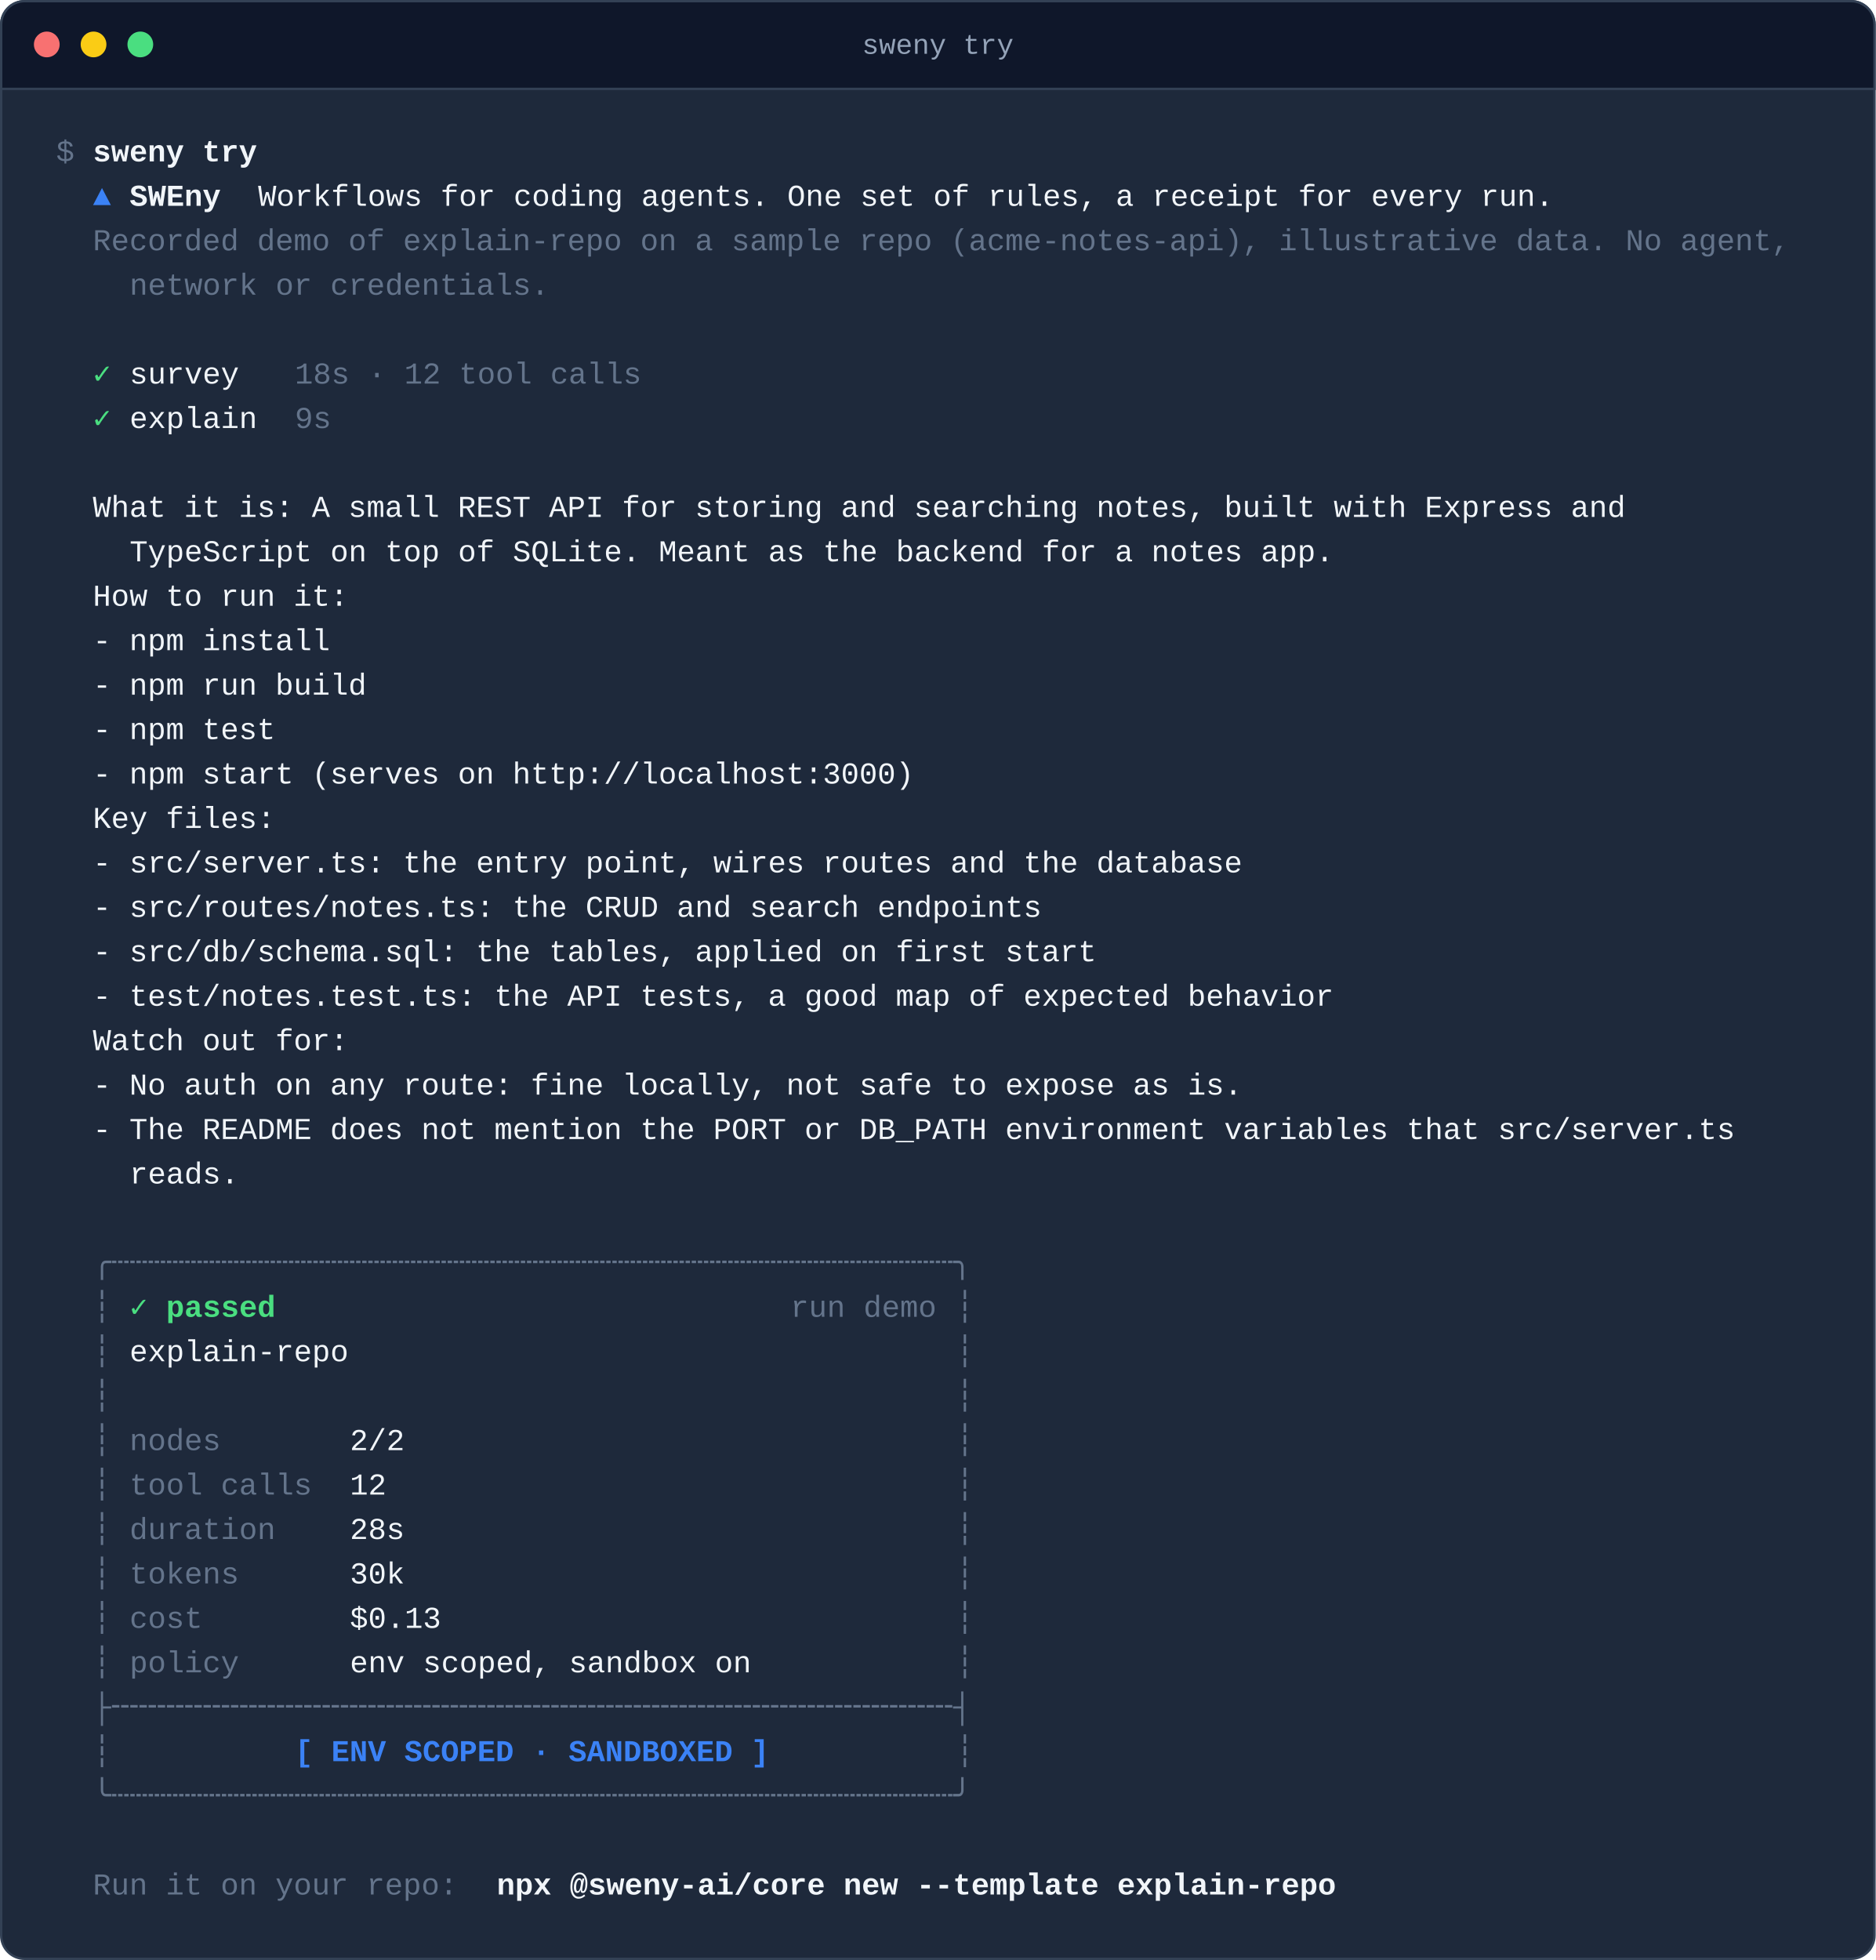
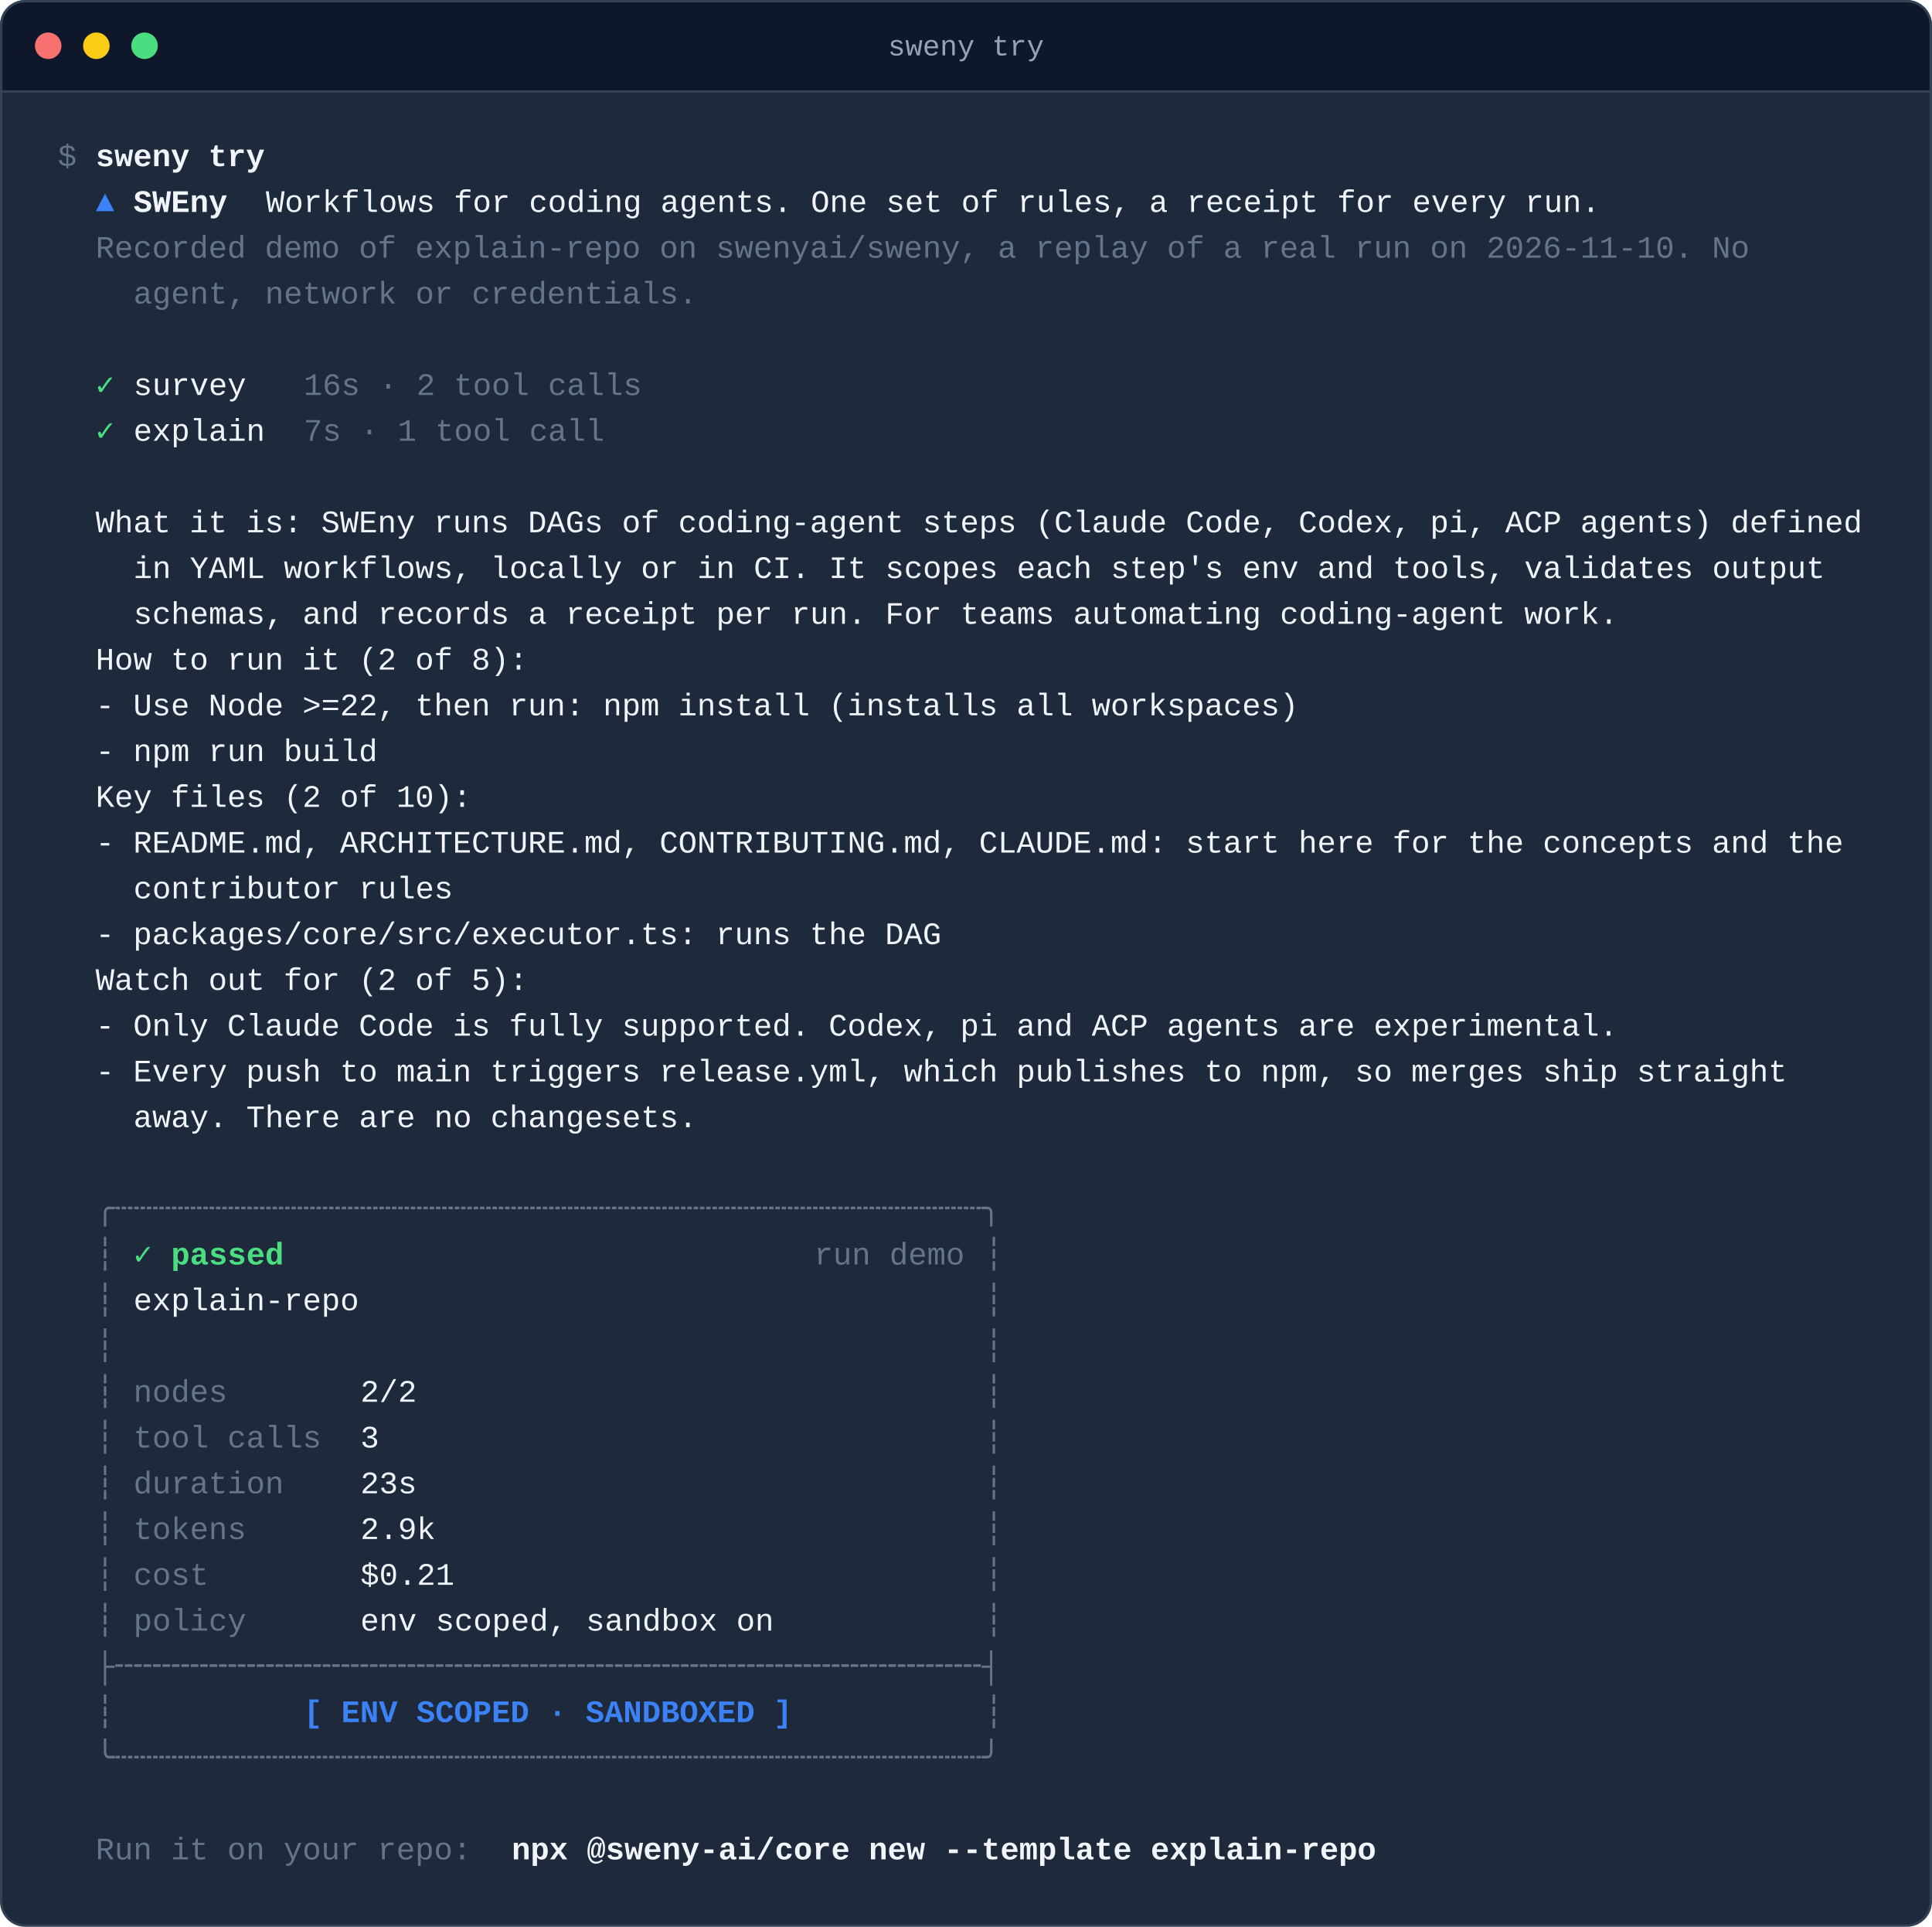
- <svg xmlns="http://www.w3.org/2000/svg" viewBox="0 0 802 838" width="802" height="838" xml:space="preserve" role="img" aria-label="Recorded demo of sweny try: two nodes run, then the answer and the receipt ticket.">
-   <style>text{font-family:ui-monospace, SFMono-Regular, 'SF Mono', Menlo, Consolas, 'Liberation Mono', monospace;font-size:13px;fill:#f1f5f9;white-space:pre}.r{opacity:1}.sp{opacity:0}.b{font-weight:700}.d{fill-opacity:.65}.u{text-decoration:underline}.t{fill:#94a3b8;font-size:12px}.c0{fill:#64748b}.c1{fill:#3b82f6}.c2{fill:#4ade80}@keyframes k0{0%,3.65%{opacity:0}3.66%,98%{opacity:1}100%{opacity:0}}.k0{animation:k0 13.71s linear infinite}@keyframes k1{0%,10.21%{opacity:0}10.22%,98%{opacity:1}100%{opacity:0}}.k1{animation:k1 13.71s linear infinite}@keyframes k2{0%,10.65%{opacity:0}10.66%,98%{opacity:1}100%{opacity:0}}.k2{animation:k2 13.71s linear infinite}@keyframes k3{0%,11.09%{opacity:0}11.10%,98%{opacity:1}100%{opacity:0}}.k3{animation:k3 13.71s linear infinite}@keyframes k4{0%,12.91%{opacity:0}12.92%,29.93%{opacity:1}29.94%,100%{opacity:0}}.k4{animation:k4 13.71s linear infinite}@keyframes k5{0%,29.93%{opacity:0}29.94%,98%{opacity:1}100%{opacity:0}}.k5{animation:k5 13.71s linear infinite}@keyframes k6{0%,30.36%{opacity:0}30.37%,41.73%{opacity:1}41.74%,100%{opacity:0}}.k6{animation:k6 13.71s linear infinite}@keyframes k7{0%,41.73%{opacity:0}41.74%,98%{opacity:1}100%{opacity:0}}.k7{animation:k7 13.71s linear infinite}@keyframes k8{0%,42.17%{opacity:0}42.18%,98%{opacity:1}100%{opacity:0}}.k8{animation:k8 13.71s linear infinite}@keyframes k9{0%,43.99%{opacity:0}44.00%,98%{opacity:1}100%{opacity:0}}.k9{animation:k9 13.71s linear infinite}@keyframes k10{0%,44.43%{opacity:0}44.44%,98%{opacity:1}100%{opacity:0}}.k10{animation:k10 13.71s linear infinite}@keyframes k11{0%,44.86%{opacity:0}44.87%,98%{opacity:1}100%{opacity:0}}.k11{animation:k11 13.71s linear infinite}@keyframes k12{0%,45.30%{opacity:0}45.31%,98%{opacity:1}100%{opacity:0}}.k12{animation:k12 13.71s linear infinite}@keyframes k13{0%,45.74%{opacity:0}45.75%,98%{opacity:1}100%{opacity:0}}.k13{animation:k13 13.71s linear infinite}@keyframes k14{0%,46.18%{opacity:0}46.19%,98%{opacity:1}100%{opacity:0}}.k14{animation:k14 13.71s linear infinite}@keyframes k15{0%,46.61%{opacity:0}46.62%,98%{opacity:1}100%{opacity:0}}.k15{animation:k15 13.71s linear infinite}@keyframes k16{0%,47.05%{opacity:0}47.06%,98%{opacity:1}100%{opacity:0}}.k16{animation:k16 13.71s linear infinite}@keyframes k17{0%,47.49%{opacity:0}47.50%,98%{opacity:1}100%{opacity:0}}.k17{animation:k17 13.71s linear infinite}@keyframes k18{0%,47.93%{opacity:0}47.94%,98%{opacity:1}100%{opacity:0}}.k18{animation:k18 13.71s linear infinite}@keyframes k19{0%,48.37%{opacity:0}48.38%,98%{opacity:1}100%{opacity:0}}.k19{animation:k19 13.71s linear infinite}@keyframes k20{0%,48.80%{opacity:0}48.81%,98%{opacity:1}100%{opacity:0}}.k20{animation:k20 13.71s linear infinite}@keyframes k21{0%,49.24%{opacity:0}49.25%,98%{opacity:1}100%{opacity:0}}.k21{animation:k21 13.71s linear infinite}@keyframes k22{0%,49.68%{opacity:0}49.69%,98%{opacity:1}100%{opacity:0}}.k22{animation:k22 13.71s linear infinite}@keyframes k23{0%,50.12%{opacity:0}50.13%,98%{opacity:1}100%{opacity:0}}.k23{animation:k23 13.71s linear infinite}@keyframes k24{0%,51.94%{opacity:0}51.95%,98%{opacity:1}100%{opacity:0}}.k24{animation:k24 13.71s linear infinite}@keyframes k25{0%,52.38%{opacity:0}52.39%,98%{opacity:1}100%{opacity:0}}.k25{animation:k25 13.71s linear infinite}@keyframes k26{0%,52.81%{opacity:0}52.82%,98%{opacity:1}100%{opacity:0}}.k26{animation:k26 13.71s linear infinite}@keyframes k27{0%,53.25%{opacity:0}53.26%,98%{opacity:1}100%{opacity:0}}.k27{animation:k27 13.71s linear infinite}@keyframes k28{0%,53.69%{opacity:0}53.70%,98%{opacity:1}100%{opacity:0}}.k28{animation:k28 13.71s linear infinite}@keyframes k29{0%,54.13%{opacity:0}54.14%,98%{opacity:1}100%{opacity:0}}.k29{animation:k29 13.71s linear infinite}@keyframes k30{0%,54.56%{opacity:0}54.57%,98%{opacity:1}100%{opacity:0}}.k30{animation:k30 13.71s linear infinite}@keyframes k31{0%,55.00%{opacity:0}55.01%,98%{opacity:1}100%{opacity:0}}.k31{animation:k31 13.71s linear infinite}@keyframes k32{0%,55.44%{opacity:0}55.45%,98%{opacity:1}100%{opacity:0}}.k32{animation:k32 13.71s linear infinite}@keyframes k33{0%,55.88%{opacity:0}55.89%,98%{opacity:1}100%{opacity:0}}.k33{animation:k33 13.71s linear infinite}@keyframes k34{0%,56.31%{opacity:0}56.32%,98%{opacity:1}100%{opacity:0}}.k34{animation:k34 13.71s linear infinite}@keyframes k35{0%,60.40%{opacity:0}60.41%,98%{opacity:1}100%{opacity:0}}.k35{animation:k35 13.71s linear infinite}@keyframes k36{0%,60.84%{opacity:0}60.85%,98%{opacity:1}100%{opacity:0}}.k36{animation:k36 13.71s linear infinite}@keyframes k37{0%,61.27%{opacity:0}61.28%,98%{opacity:1}100%{opacity:0}}.k37{animation:k37 13.71s linear infinite}@keyframes k38{0%,63.10%{opacity:0}63.11%,98%{opacity:1}100%{opacity:0}}.k38{animation:k38 13.71s linear infinite}@media (prefers-reduced-motion:reduce){.r{animation:none!important}.sp{display:none}}</style>
-   <rect x="0.5" y="0.5" width="801" height="837" rx="10" fill="#1e293b" stroke="#334155" />
+ <svg xmlns="http://www.w3.org/2000/svg" viewBox="0 0 802 800" width="802" height="800" xml:space="preserve" role="img" aria-label="Recorded demo of sweny try: two nodes run, then the answer and the receipt ticket.">
+   <style>text{font-family:ui-monospace, SFMono-Regular, 'SF Mono', Menlo, Consolas, 'Liberation Mono', monospace;font-size:13px;fill:#f1f5f9;white-space:pre}.r{opacity:1}.sp{opacity:0}.b{font-weight:700}.d{fill-opacity:.65}.u{text-decoration:underline}.t{fill:#94a3b8;font-size:12px}.c0{fill:#64748b}.c1{fill:#3b82f6}.c2{fill:#4ade80}@keyframes k0{0%,3.82%{opacity:0}3.83%,98%{opacity:1}100%{opacity:0}}.k0{animation:k0 13.09s linear infinite}@keyframes k1{0%,10.70%{opacity:0}10.71%,98%{opacity:1}100%{opacity:0}}.k1{animation:k1 13.09s linear infinite}@keyframes k2{0%,11.15%{opacity:0}11.16%,98%{opacity:1}100%{opacity:0}}.k2{animation:k2 13.09s linear infinite}@keyframes k3{0%,11.61%{opacity:0}11.62%,98%{opacity:1}100%{opacity:0}}.k3{animation:k3 13.09s linear infinite}@keyframes k4{0%,13.52%{opacity:0}13.53%,29.63%{opacity:1}29.64%,100%{opacity:0}}.k4{animation:k4 13.09s linear infinite}@keyframes k5{0%,29.63%{opacity:0}29.64%,98%{opacity:1}100%{opacity:0}}.k5{animation:k5 13.09s linear infinite}@keyframes k6{0%,30.09%{opacity:0}30.10%,40.80%{opacity:1}40.81%,100%{opacity:0}}.k6{animation:k6 13.09s linear infinite}@keyframes k7{0%,40.80%{opacity:0}40.81%,98%{opacity:1}100%{opacity:0}}.k7{animation:k7 13.09s linear infinite}@keyframes k8{0%,41.25%{opacity:0}41.26%,98%{opacity:1}100%{opacity:0}}.k8{animation:k8 13.09s linear infinite}@keyframes k9{0%,43.16%{opacity:0}43.17%,98%{opacity:1}100%{opacity:0}}.k9{animation:k9 13.09s linear infinite}@keyframes k10{0%,43.62%{opacity:0}43.63%,98%{opacity:1}100%{opacity:0}}.k10{animation:k10 13.09s linear infinite}@keyframes k11{0%,44.08%{opacity:0}44.09%,98%{opacity:1}100%{opacity:0}}.k11{animation:k11 13.09s linear infinite}@keyframes k12{0%,44.54%{opacity:0}44.55%,98%{opacity:1}100%{opacity:0}}.k12{animation:k12 13.09s linear infinite}@keyframes k13{0%,45.00%{opacity:0}45.01%,98%{opacity:1}100%{opacity:0}}.k13{animation:k13 13.09s linear infinite}@keyframes k14{0%,45.46%{opacity:0}45.47%,98%{opacity:1}100%{opacity:0}}.k14{animation:k14 13.09s linear infinite}@keyframes k15{0%,45.91%{opacity:0}45.92%,98%{opacity:1}100%{opacity:0}}.k15{animation:k15 13.09s linear infinite}@keyframes k16{0%,46.37%{opacity:0}46.38%,98%{opacity:1}100%{opacity:0}}.k16{animation:k16 13.09s linear infinite}@keyframes k17{0%,46.83%{opacity:0}46.84%,98%{opacity:1}100%{opacity:0}}.k17{animation:k17 13.09s linear infinite}@keyframes k18{0%,47.29%{opacity:0}47.30%,98%{opacity:1}100%{opacity:0}}.k18{animation:k18 13.09s linear infinite}@keyframes k19{0%,47.75%{opacity:0}47.76%,98%{opacity:1}100%{opacity:0}}.k19{animation:k19 13.09s linear infinite}@keyframes k20{0%,49.66%{opacity:0}49.67%,98%{opacity:1}100%{opacity:0}}.k20{animation:k20 13.09s linear infinite}@keyframes k21{0%,50.12%{opacity:0}50.13%,98%{opacity:1}100%{opacity:0}}.k21{animation:k21 13.09s linear infinite}@keyframes k22{0%,50.57%{opacity:0}50.58%,98%{opacity:1}100%{opacity:0}}.k22{animation:k22 13.09s linear infinite}@keyframes k23{0%,51.03%{opacity:0}51.04%,98%{opacity:1}100%{opacity:0}}.k23{animation:k23 13.09s linear infinite}@keyframes k24{0%,51.49%{opacity:0}51.50%,98%{opacity:1}100%{opacity:0}}.k24{animation:k24 13.09s linear infinite}@keyframes k25{0%,51.95%{opacity:0}51.96%,98%{opacity:1}100%{opacity:0}}.k25{animation:k25 13.09s linear infinite}@keyframes k26{0%,52.41%{opacity:0}52.42%,98%{opacity:1}100%{opacity:0}}.k26{animation:k26 13.09s linear infinite}@keyframes k27{0%,52.87%{opacity:0}52.88%,98%{opacity:1}100%{opacity:0}}.k27{animation:k27 13.09s linear infinite}@keyframes k28{0%,53.32%{opacity:0}53.33%,98%{opacity:1}100%{opacity:0}}.k28{animation:k28 13.09s linear infinite}@keyframes k29{0%,53.78%{opacity:0}53.79%,98%{opacity:1}100%{opacity:0}}.k29{animation:k29 13.09s linear infinite}@keyframes k30{0%,54.24%{opacity:0}54.25%,98%{opacity:1}100%{opacity:0}}.k30{animation:k30 13.09s linear infinite}@keyframes k31{0%,58.52%{opacity:0}58.53%,98%{opacity:1}100%{opacity:0}}.k31{animation:k31 13.09s linear infinite}@keyframes k32{0%,58.98%{opacity:0}58.99%,98%{opacity:1}100%{opacity:0}}.k32{animation:k32 13.09s linear infinite}@keyframes k33{0%,59.44%{opacity:0}59.45%,98%{opacity:1}100%{opacity:0}}.k33{animation:k33 13.09s linear infinite}@keyframes k34{0%,61.35%{opacity:0}61.36%,98%{opacity:1}100%{opacity:0}}.k34{animation:k34 13.09s linear infinite}@media (prefers-reduced-motion:reduce){.r{animation:none!important}.sp{display:none}}</style>
+   <rect x="0.5" y="0.5" width="801" height="799" rx="10" fill="#1e293b" stroke="#334155" />
  <path d="M0.5 38V10.5A10 10 0 0 1 10.5 0.5H791.5A10 10 0 0 1 801.5 10.5V38Z" fill="#0f172a" stroke="#334155" />
  <circle cx="20" cy="19" r="5.5" fill="#f87171" />
  <circle cx="40" cy="19" r="5.5" fill="#facc15" />
  <circle cx="60" cy="19" r="5.5" fill="#4ade80" />
  <text class="t" x="401" y="23" text-anchor="middle">sweny try</text>
  <text class="r k0" x="24" y="69" xml:space="preserve">
    <tspan x="24.00" class="c0">$</tspan>
    <tspan x="39.70" class="b">sweny try</tspan>
  </text>
  <text class="r k1" x="24" y="88" xml:space="preserve">
    <tspan x="39.70" class="c1">▲</tspan>
    <tspan x="55.40" class="b">SWEny</tspan>
    <tspan x="110.35">Workflows for coding agents. One set of rules, a receipt for every run.</tspan>
  </text>
  <text class="r k2" x="24" y="107" xml:space="preserve">
-     <tspan x="39.70" class="c0">Recorded demo of explain-repo on a sample repo (acme-notes-api), illustrative data. No agent,</tspan>
+     <tspan x="39.70" class="c0">Recorded demo of explain-repo on swenyai/sweny, a replay of a real run on 2026-11-10. No</tspan>
  </text>
  <text class="r k2" x="24" y="126" xml:space="preserve">
-     <tspan x="55.40" class="c0">network or credentials.</tspan>
+     <tspan x="55.40" class="c0">agent, network or credentials.</tspan>
  </text>
  <text class="r k3" x="24" y="145" xml:space="preserve" />
  <text class="r k4 sp" x="24" y="164" xml:space="preserve">
    <tspan x="39.70" class="c1">⠸</tspan>
    <tspan x="55.40">survey</tspan>
  </text>
  <text class="r k5" x="24" y="164" xml:space="preserve">
    <tspan x="39.70" class="c2">✓</tspan>
    <tspan x="55.40">survey</tspan>
-     <tspan x="126.05" class="c0">18s · 12 tool calls</tspan>
+     <tspan x="126.05" class="c0">16s · 2 tool calls</tspan>
  </text>
  <text class="r k6 sp" x="24" y="183" xml:space="preserve">
    <tspan x="39.70" class="c1">⠸</tspan>
    <tspan x="55.40">explain</tspan>
  </text>
  <text class="r k7" x="24" y="183" xml:space="preserve">
    <tspan x="39.70" class="c2">✓</tspan>
    <tspan x="55.40">explain</tspan>
-     <tspan x="126.05" class="c0">9s</tspan>
+     <tspan x="126.05" class="c0">7s · 1 tool call</tspan>
  </text>
  <text class="r k8" x="24" y="202" xml:space="preserve" />
  <text class="r k9" x="24" y="221" xml:space="preserve">
-     <tspan x="39.70">What it is: A small REST API for storing and searching notes, built with Express and</tspan>
+     <tspan x="39.70">What it is: SWEny runs DAGs of coding-agent steps (Claude Code, Codex, pi, ACP agents) defined</tspan>
  </text>
  <text class="r k9" x="24" y="240" xml:space="preserve">
-     <tspan x="55.40">TypeScript on top of SQLite. Meant as the backend for a notes app.</tspan>
+     <tspan x="55.40">in YAML workflows, locally or in CI. It scopes each step's env and tools, validates output</tspan>
  </text>
-   <text class="r k10" x="24" y="259" xml:space="preserve">
-     <tspan x="39.70">How to run it:</tspan>
+   <text class="r k9" x="24" y="259" xml:space="preserve">
+     <tspan x="55.40">schemas, and records a receipt per run. For teams automating coding-agent work.</tspan>
  </text>
-   <text class="r k11" x="24" y="278" xml:space="preserve">
-     <tspan x="39.70">- npm install</tspan>
+   <text class="r k10" x="24" y="278" xml:space="preserve">
+     <tspan x="39.70">How to run it (2 of 8):</tspan>
  </text>
-   <text class="r k12" x="24" y="297" xml:space="preserve">
+   <text class="r k11" x="24" y="297" xml:space="preserve">
+     <tspan x="39.70">- Use Node &gt;=22, then run: npm install (installs all workspaces)</tspan>
+   </text>
+   <text class="r k12" x="24" y="316" xml:space="preserve">
    <tspan x="39.70">- npm run build</tspan>
  </text>
-   <text class="r k13" x="24" y="316" xml:space="preserve">
-     <tspan x="39.70">- npm test</tspan>
+   <text class="r k13" x="24" y="335" xml:space="preserve">
+     <tspan x="39.70">Key files (2 of 10):</tspan>
  </text>
-   <text class="r k14" x="24" y="335" xml:space="preserve">
-     <tspan x="39.70">- npm start (serves on http://localhost:3000)</tspan>
+   <text class="r k14" x="24" y="354" xml:space="preserve">
+     <tspan x="39.70">- README.md, ARCHITECTURE.md, CONTRIBUTING.md, CLAUDE.md: start here for the concepts and the</tspan>
  </text>
-   <text class="r k15" x="24" y="354" xml:space="preserve">
-     <tspan x="39.70">Key files:</tspan>
+   <text class="r k14" x="24" y="373" xml:space="preserve">
+     <tspan x="55.40">contributor rules</tspan>
  </text>
-   <text class="r k16" x="24" y="373" xml:space="preserve">
-     <tspan x="39.70">- src/server.ts: the entry point, wires routes and the database</tspan>
+   <text class="r k15" x="24" y="392" xml:space="preserve">
+     <tspan x="39.70">- packages/core/src/executor.ts: runs the DAG</tspan>
  </text>
-   <text class="r k17" x="24" y="392" xml:space="preserve">
-     <tspan x="39.70">- src/routes/notes.ts: the CRUD and search endpoints</tspan>
+   <text class="r k16" x="24" y="411" xml:space="preserve">
+     <tspan x="39.70">Watch out for (2 of 5):</tspan>
  </text>
-   <text class="r k18" x="24" y="411" xml:space="preserve">
-     <tspan x="39.70">- src/db/schema.sql: the tables, applied on first start</tspan>
+   <text class="r k17" x="24" y="430" xml:space="preserve">
+     <tspan x="39.70">- Only Claude Code is fully supported. Codex, pi and ACP agents are experimental.</tspan>
  </text>
-   <text class="r k19" x="24" y="430" xml:space="preserve">
-     <tspan x="39.70">- test/notes.test.ts: the API tests, a good map of expected behavior</tspan>
+   <text class="r k18" x="24" y="449" xml:space="preserve">
+     <tspan x="39.70">- Every push to main triggers release.yml, which publishes to npm, so merges ship straight</tspan>
  </text>
-   <text class="r k20" x="24" y="449" xml:space="preserve">
-     <tspan x="39.70">Watch out for:</tspan>
+   <text class="r k18" x="24" y="468" xml:space="preserve">
+     <tspan x="55.40">away. There are no changesets.</tspan>
  </text>
-   <text class="r k21" x="24" y="468" xml:space="preserve">
-     <tspan x="39.70">- No auth on any route: fine locally, not safe to expose as is.</tspan>
-   </text>
-   <text class="r k22" x="24" y="487" xml:space="preserve">
-     <tspan x="39.70">- The README does not mention the PORT or DB_PATH environment variables that src/server.ts</tspan>
-   </text>
-   <text class="r k22" x="24" y="506" xml:space="preserve">
-     <tspan x="55.40">reads.</tspan>
-   </text>
-   <text class="r k23" x="24" y="525" xml:space="preserve" />
-   <text class="r k24" x="24" y="544" xml:space="preserve">
+   <text class="r k19" x="24" y="487" xml:space="preserve" />
+   <text class="r k20" x="24" y="506" xml:space="preserve">
    <tspan x="39.70" class="c0">╭┄┄┄┄┄┄┄┄┄┄┄┄┄┄┄┄┄┄┄┄┄┄┄┄┄┄┄┄┄┄┄┄┄┄┄┄┄┄┄┄┄┄┄┄┄┄╮</tspan>
  </text>
-   <text class="r k25" x="24" y="563" xml:space="preserve">
+   <text class="r k21" x="24" y="525" xml:space="preserve">
    <tspan x="39.70" class="c0">┆</tspan>
    <tspan x="55.40" class="c2 b">✓ passed</tspan>
    <tspan x="338.00" class="c0">run demo</tspan>
    <tspan x="408.65" class="c0">┆</tspan>
  </text>
-   <text class="r k26" x="24" y="582" xml:space="preserve">
+   <text class="r k22" x="24" y="544" xml:space="preserve">
    <tspan x="39.70" class="c0">┆</tspan>
    <tspan x="55.40">explain-repo</tspan>
    <tspan x="408.65" class="c0">┆</tspan>
  </text>
-   <text class="r k27" x="24" y="601" xml:space="preserve">
+   <text class="r k23" x="24" y="563" xml:space="preserve">
    <tspan x="39.70" class="c0">┆</tspan>
    <tspan x="408.65" class="c0">┆</tspan>
  </text>
-   <text class="r k28" x="24" y="620" xml:space="preserve">
+   <text class="r k24" x="24" y="582" xml:space="preserve">
    <tspan x="39.70" class="c0">┆</tspan>
    <tspan x="55.40" class="c0">nodes</tspan>
    <tspan x="149.60">2/2</tspan>
    <tspan x="408.65" class="c0">┆</tspan>
  </text>
-   <text class="r k29" x="24" y="639" xml:space="preserve">
+   <text class="r k25" x="24" y="601" xml:space="preserve">
    <tspan x="39.70" class="c0">┆</tspan>
    <tspan x="55.40" class="c0">tool calls</tspan>
-     <tspan x="149.60">12</tspan>
+     <tspan x="149.60">3</tspan>
    <tspan x="408.65" class="c0">┆</tspan>
  </text>
-   <text class="r k30" x="24" y="658" xml:space="preserve">
+   <text class="r k26" x="24" y="620" xml:space="preserve">
    <tspan x="39.70" class="c0">┆</tspan>
    <tspan x="55.40" class="c0">duration</tspan>
-     <tspan x="149.60">28s</tspan>
+     <tspan x="149.60">23s</tspan>
    <tspan x="408.65" class="c0">┆</tspan>
  </text>
-   <text class="r k31" x="24" y="677" xml:space="preserve">
+   <text class="r k27" x="24" y="639" xml:space="preserve">
    <tspan x="39.70" class="c0">┆</tspan>
    <tspan x="55.40" class="c0">tokens</tspan>
-     <tspan x="149.60">30k</tspan>
+     <tspan x="149.60">2.9k</tspan>
    <tspan x="408.65" class="c0">┆</tspan>
  </text>
-   <text class="r k32" x="24" y="696" xml:space="preserve">
+   <text class="r k28" x="24" y="658" xml:space="preserve">
    <tspan x="39.70" class="c0">┆</tspan>
    <tspan x="55.40" class="c0">cost</tspan>
-     <tspan x="149.60">$0.13</tspan>
+     <tspan x="149.60">$0.21</tspan>
    <tspan x="408.65" class="c0">┆</tspan>
  </text>
-   <text class="r k33" x="24" y="715" xml:space="preserve">
+   <text class="r k29" x="24" y="677" xml:space="preserve">
    <tspan x="39.70" class="c0">┆</tspan>
    <tspan x="55.40" class="c0">policy</tspan>
    <tspan x="149.60">env scoped, sandbox on</tspan>
    <tspan x="408.65" class="c0">┆</tspan>
  </text>
-   <text class="r k34" x="24" y="734" xml:space="preserve">
+   <text class="r k30" x="24" y="696" xml:space="preserve">
    <tspan x="39.70" class="c0">├╌╌╌╌╌╌╌╌╌╌╌╌╌╌╌╌╌╌╌╌╌╌╌╌╌╌╌╌╌╌╌╌╌╌╌╌╌╌╌╌╌╌╌╌╌╌┤</tspan>
  </text>
-   <text class="r k35" x="24" y="753" xml:space="preserve">
+   <text class="r k31" x="24" y="715" xml:space="preserve">
    <tspan x="39.70" class="c0">┆</tspan>
    <tspan x="126.05" class="c1 b">[ ENV SCOPED · SANDBOXED ]</tspan>
    <tspan x="408.65" class="c0">┆</tspan>
  </text>
-   <text class="r k36" x="24" y="772" xml:space="preserve">
+   <text class="r k32" x="24" y="734" xml:space="preserve">
    <tspan x="39.70" class="c0">╰┄┄┄┄┄┄┄┄┄┄┄┄┄┄┄┄┄┄┄┄┄┄┄┄┄┄┄┄┄┄┄┄┄┄┄┄┄┄┄┄┄┄┄┄┄┄╯</tspan>
  </text>
-   <text class="r k37" x="24" y="791" xml:space="preserve" />
-   <text class="r k38" x="24" y="810" xml:space="preserve">
+   <text class="r k33" x="24" y="753" xml:space="preserve" />
+   <text class="r k34" x="24" y="772" xml:space="preserve">
    <tspan x="39.70" class="c0">Run it on your repo:</tspan>
    <tspan x="212.40" class="b">npx @sweny-ai/core new --template explain-repo</tspan>
  </text>
</svg>
